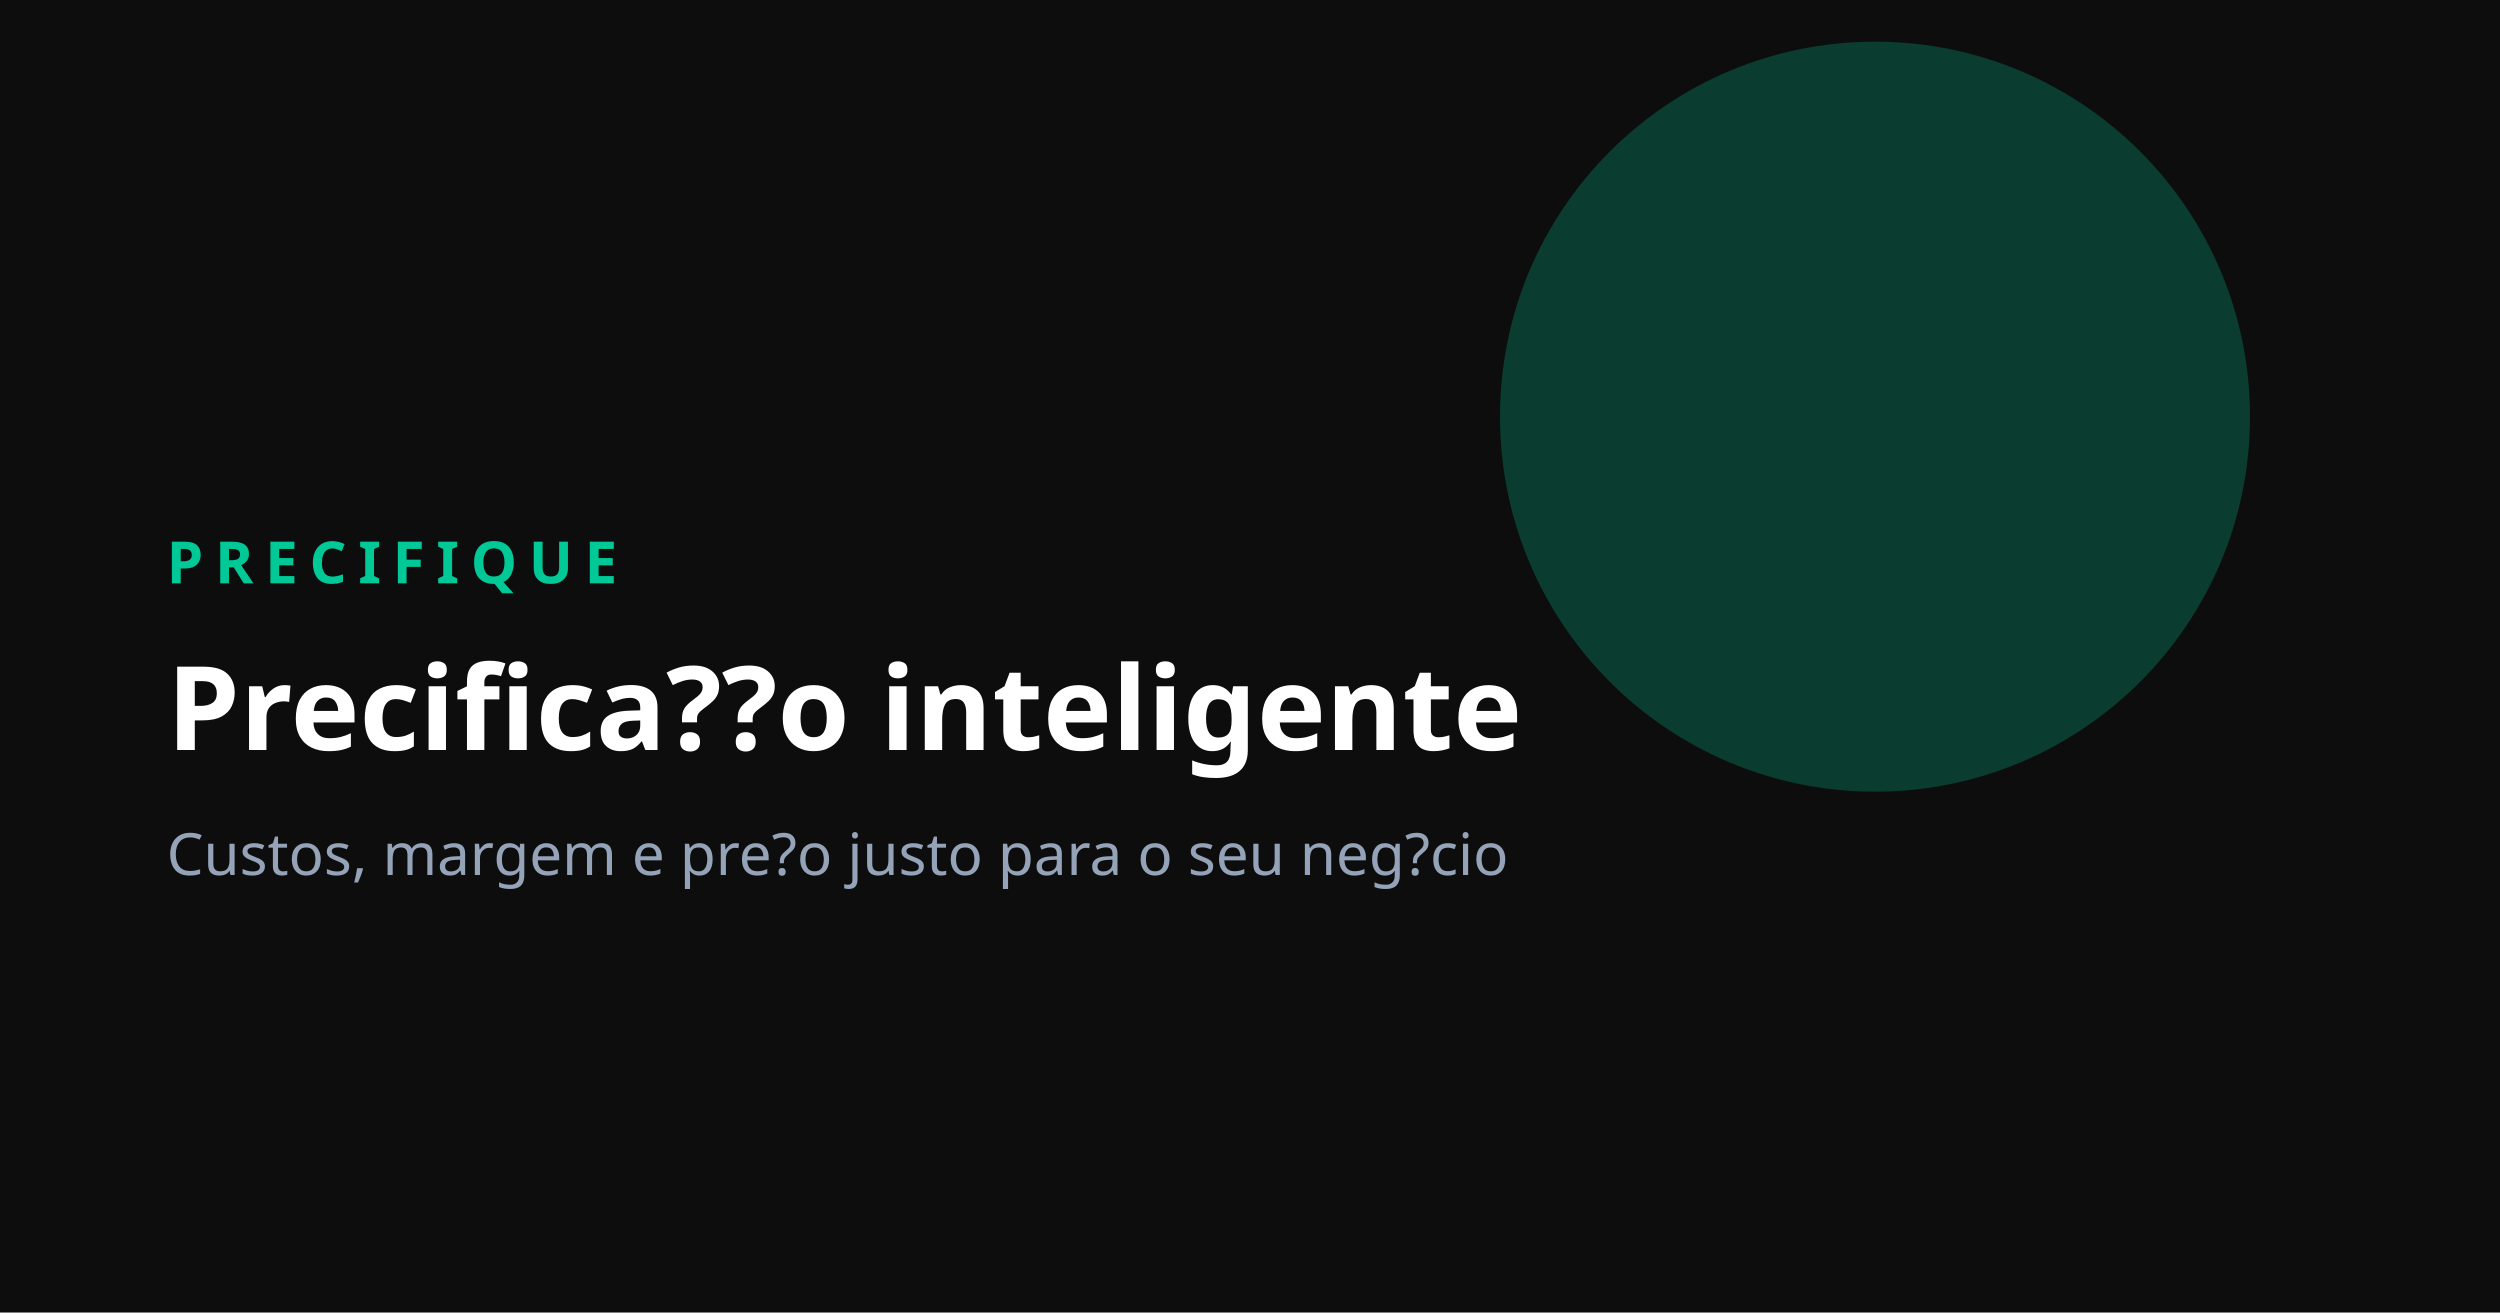
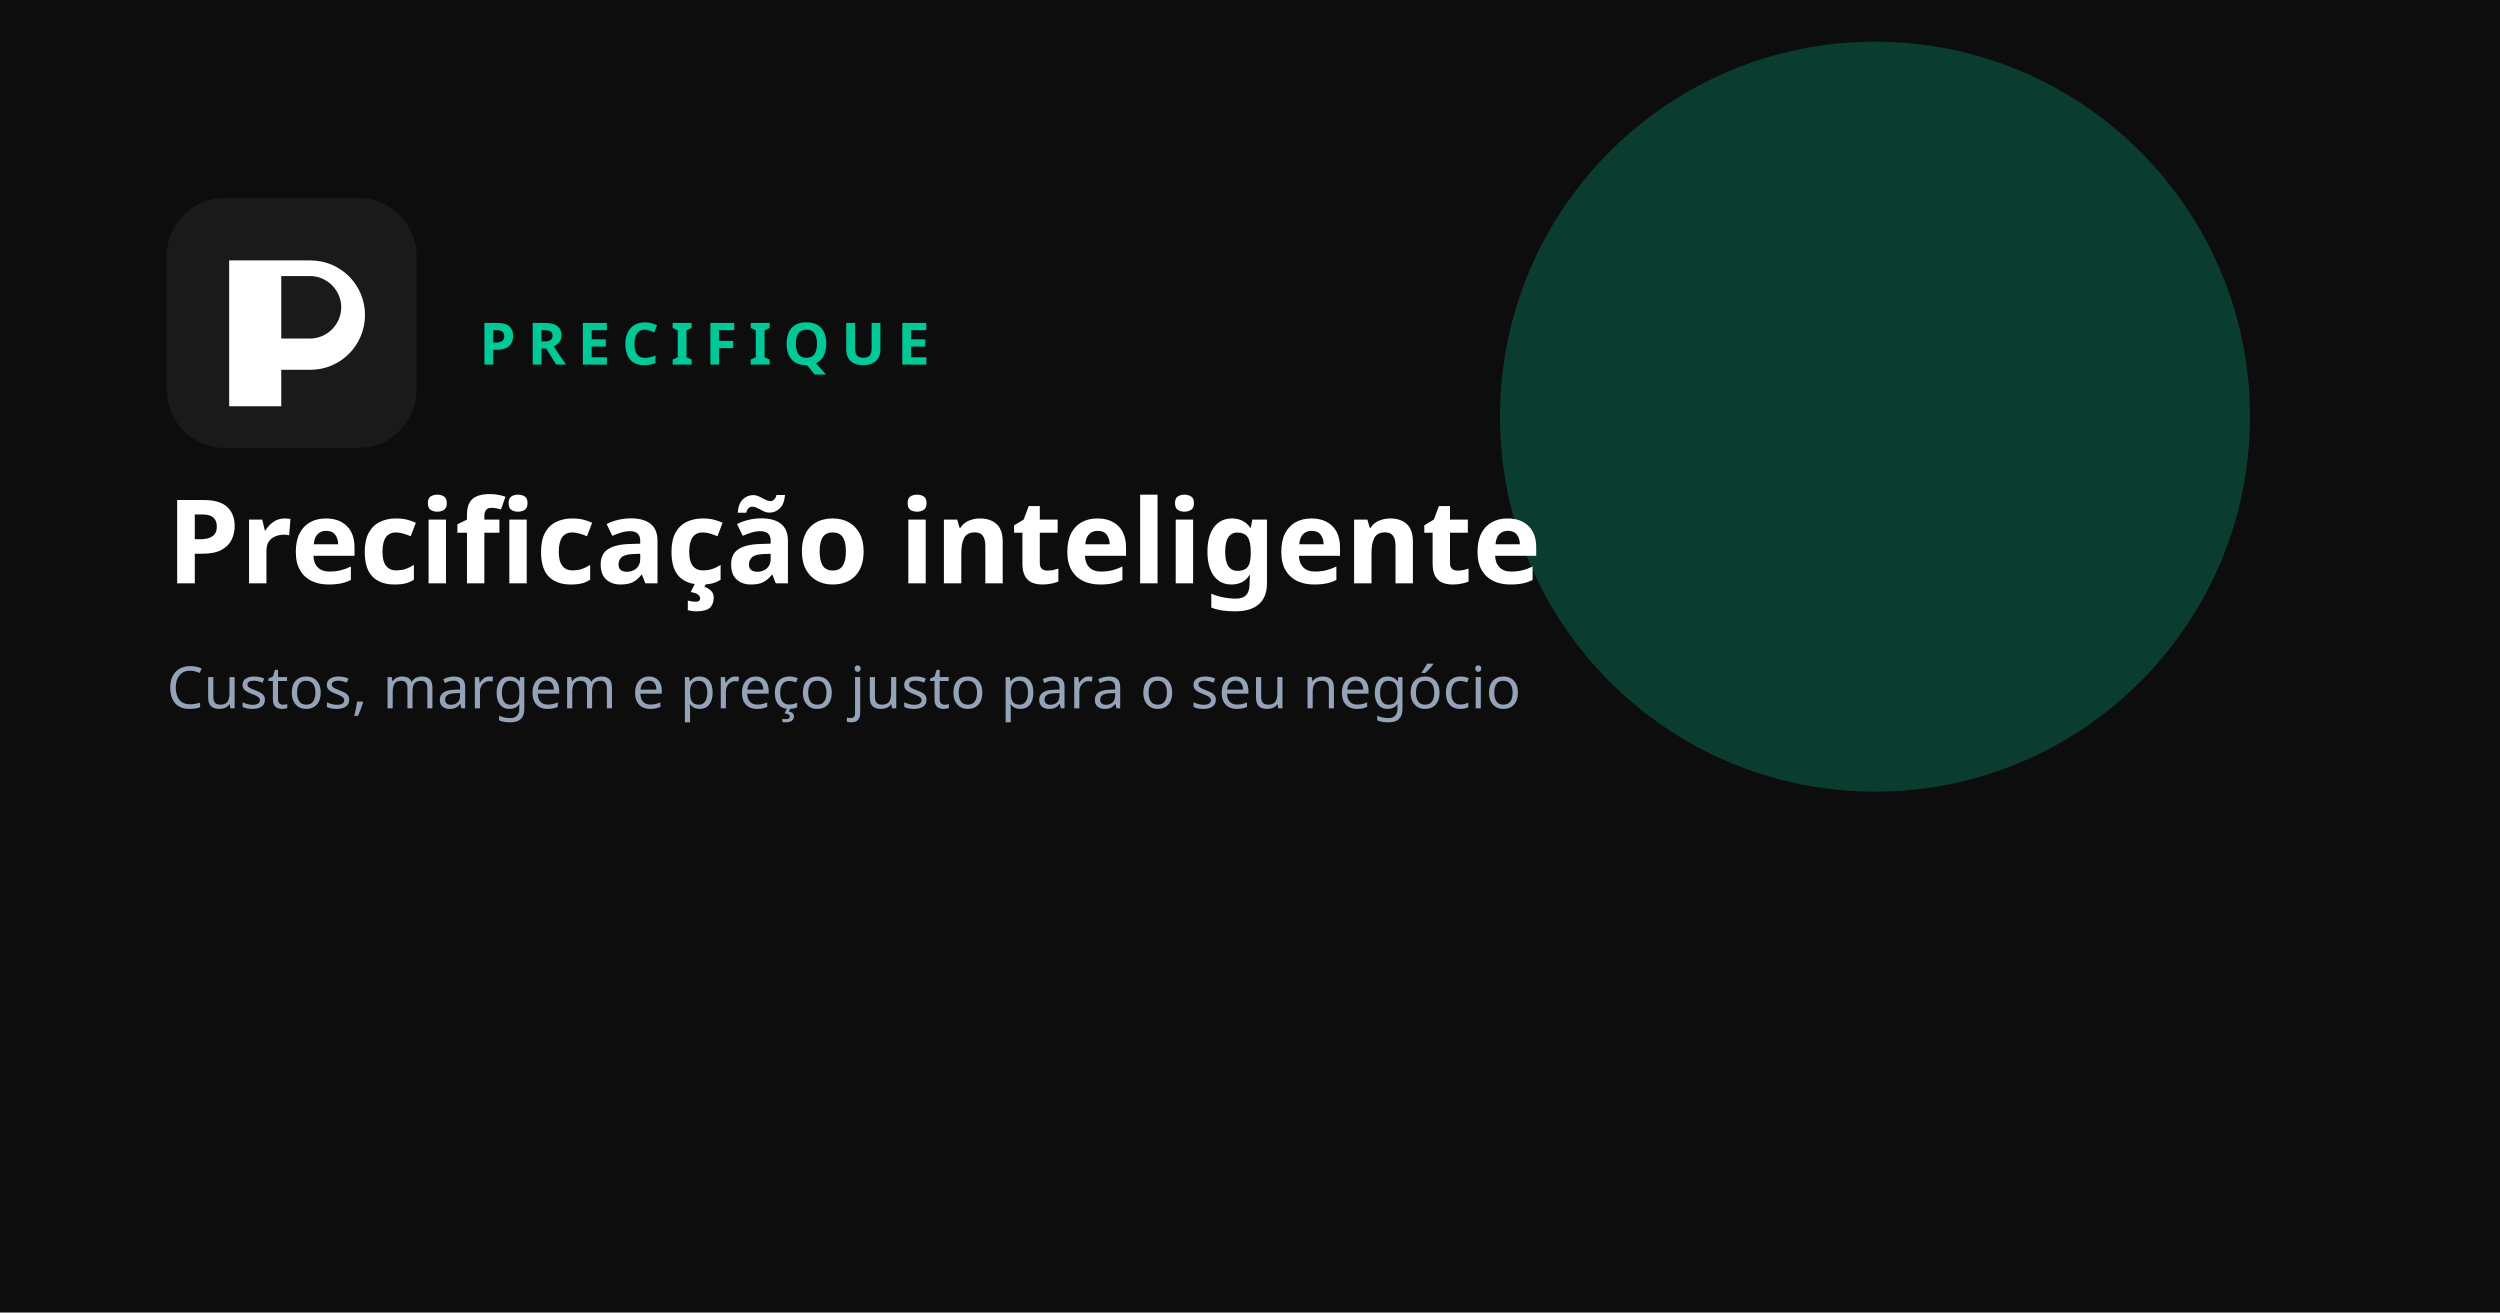
<svg xmlns="http://www.w3.org/2000/svg" width="1200" height="630" viewBox="0 0 1200 630" role="img" aria-label="Precifique">
  <rect width="1200" height="630" fill="#0D0D0D" />
  <circle cx="900" cy="200" r="180" fill="#00C896" opacity="0.25" />
-   <text x="80" y="280" fill="#00C896" font-family="system-ui,sans-serif" font-size="28" font-weight="600" letter-spacing="0.2em">PRECIFIQUE</text>
-   <text x="80" y="360" fill="#FFFFFF" font-family="system-ui,sans-serif" font-size="56" font-weight="700">Precifica??o inteligente</text>
-   <text x="80" y="420" fill="#94A3B8" font-family="system-ui,sans-serif" font-size="28">Custos, margem e pre?o justo para o seu neg?cio</text>
+   <g transform="translate(80, 95)">
+     <rect width="120" height="120" rx="28" fill="#1A1A1A" />
+     <path d="M40 30h29c14.5 0 26.2 11.7 26.2 26.2S83.5 82.5 69 82.5H55v17.5H30V30zm15 15v22.5h13.8c8.2 0 15-6.8 15-15s-6.8-15-15-15H55z" fill="#FFFFFF" />
+   </g>
+   <text x="230" y="175" fill="#00C896" font-family="system-ui,sans-serif" font-size="28" font-weight="600" letter-spacing="0.2em">PRECIFIQUE</text>
+   <text x="80" y="280" fill="#FFFFFF" font-family="system-ui,sans-serif" font-size="56" font-weight="700">Precificação inteligente</text>
+   <text x="80" y="340" fill="#94A3B8" font-family="system-ui,sans-serif" font-size="28">Custos, margem e preço justo para o seu negócio</text>
</svg>
